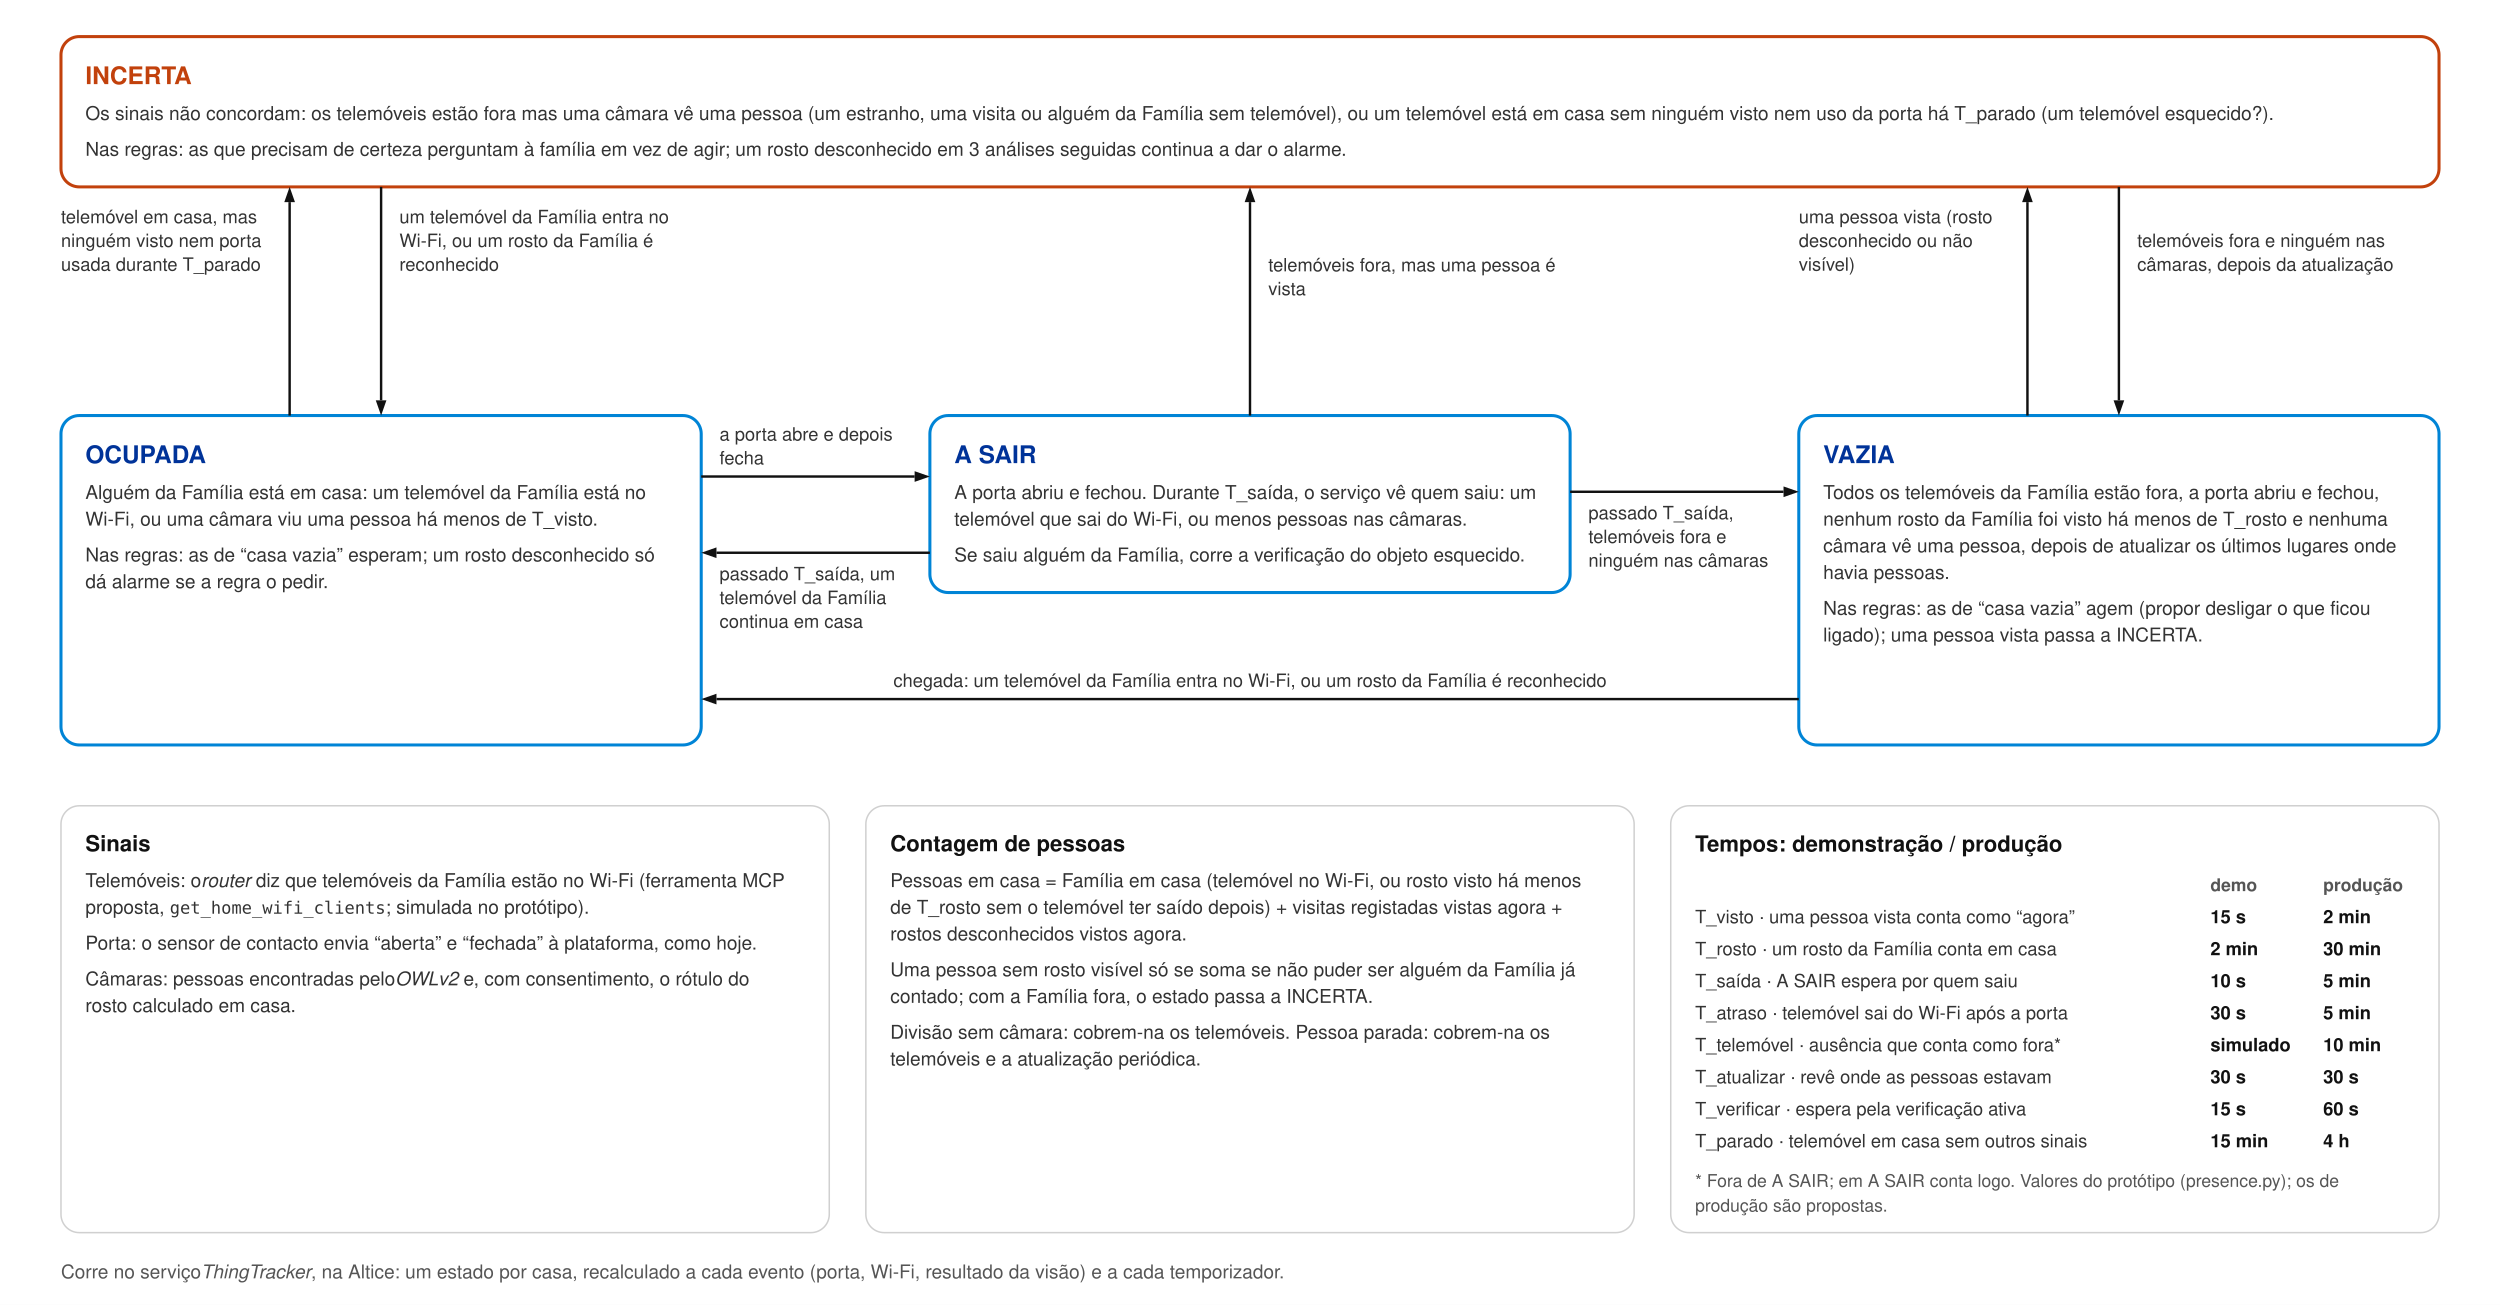
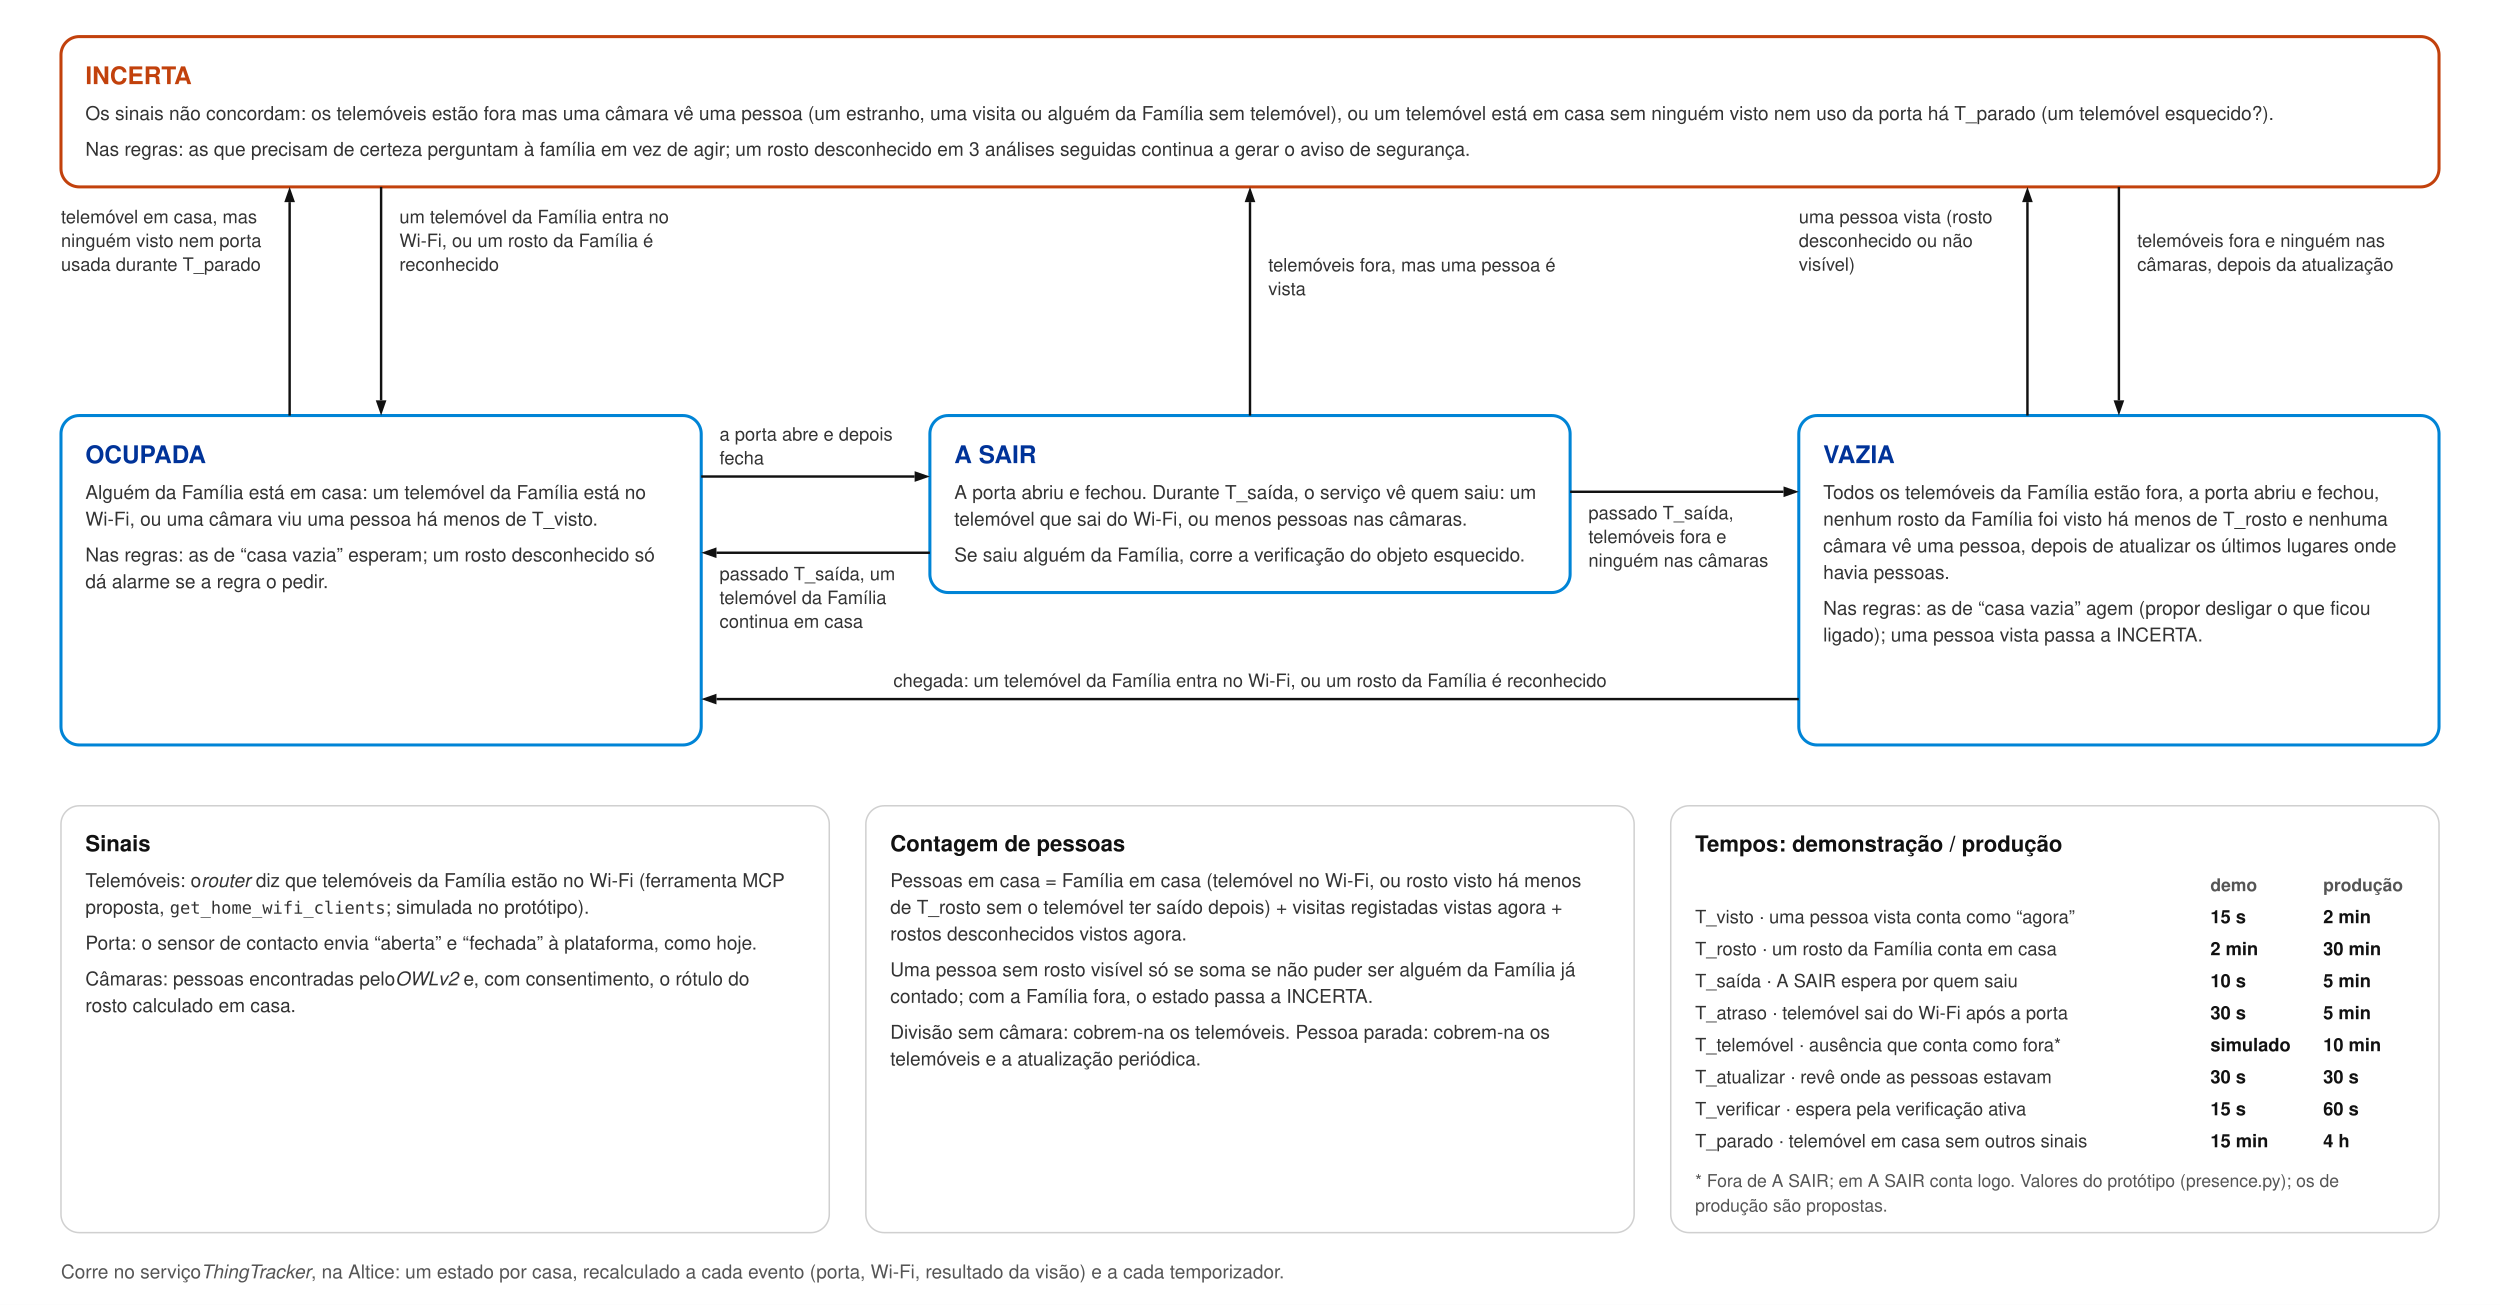
<svg xmlns="http://www.w3.org/2000/svg" viewBox="0 0 1640 856" width="1640" height="856" font-family="Helvetica Neue, Helvetica, Arial, sans-serif" role="img" aria-label="Estados de presença">
  <defs>
    <marker id="m111111" viewBox="0 0 10 10" refX="0" refY="5" markerUnits="userSpaceOnUse" markerWidth="10" markerHeight="10" orient="auto">
      <path d="M0 1.5 L10 5 L0 8.5 Z" fill="#111111" />
    </marker>
    <marker id="m333333" viewBox="0 0 10 10" refX="0" refY="5" markerUnits="userSpaceOnUse" markerWidth="10" markerHeight="10" orient="auto">
      <path d="M0 1.5 L10 5 L0 8.5 Z" fill="#333333" />
    </marker>
  </defs>
  <rect width="1640" height="856" fill="#FFFFFF" />
  <rect x="40.0" y="24.0" width="1560.0" height="98.6" rx="12" fill="#FFFFFF" stroke="#C2410C" stroke-width="2" />
  <text x="56.0" y="55.2" font-size="16" font-weight="400" fill="#C2410C" text-anchor="start">
    <tspan font-weight="700">INCERTA</tspan>
  </text>
  <text x="56.0" y="78.7" font-size="12.5" font-weight="400" fill="#333333" text-anchor="start">Os sinais não concordam: os telemóveis estão fora mas uma câmara vê uma pessoa (um estranho, uma visita ou alguém da Família sem telemóvel), ou um telemóvel está em casa sem ninguém visto nem uso da porta há T_parado (um telemóvel esquecido?).</text>
-   <text x="56.0" y="102.2" font-size="12.5" font-weight="400" fill="#333333" text-anchor="start">Nas regras: as que precisam de certeza perguntam à família em vez de agir; um rosto desconhecido em 3 análises seguidas continua a dar o alarme.</text>
+   <text x="56.0" y="102.2" font-size="12.5" font-weight="400" fill="#333333" text-anchor="start">Nas regras: as que precisam de certeza perguntam à família em vez de agir; um rosto desconhecido em 3 análises seguidas continua a gerar o aviso de segurança.</text>
  <rect x="40.0" y="272.6" width="420.0" height="216.1" rx="12" fill="#FFFFFF" stroke="#0084D6" stroke-width="2" />
  <text x="56.0" y="303.8" font-size="16" font-weight="400" fill="#003399" text-anchor="start">
    <tspan font-weight="700">OCUPADA</tspan>
  </text>
  <text x="56.0" y="327.3" font-size="12.5" font-weight="400" fill="#333333" text-anchor="start">Alguém da Família está em casa: um telemóvel da Família está no</text>
  <text x="56.0" y="344.8" font-size="12.5" font-weight="400" fill="#333333" text-anchor="start">Wi-Fi, ou uma câmara viu uma pessoa há menos de T_visto.</text>
  <text x="56.0" y="368.3" font-size="12.5" font-weight="400" fill="#333333" text-anchor="start">Nas regras: as de “casa vazia” esperam; um rosto desconhecido só</text>
  <text x="56.0" y="385.8" font-size="12.5" font-weight="400" fill="#333333" text-anchor="start">dá alarme se a regra o pedir.</text>
  <rect x="610.0" y="272.6" width="420.0" height="116.1" rx="12" fill="#FFFFFF" stroke="#0084D6" stroke-width="2" />
  <text x="626.0" y="303.8" font-size="16" font-weight="400" fill="#003399" text-anchor="start">
    <tspan font-weight="700">A SAIR</tspan>
  </text>
  <text x="626.0" y="327.3" font-size="12.5" font-weight="400" fill="#333333" text-anchor="start">A porta abriu e fechou. Durante T_saída, o serviço vê quem saiu: um</text>
  <text x="626.0" y="344.8" font-size="12.5" font-weight="400" fill="#333333" text-anchor="start">telemóvel que sai do Wi-Fi, ou menos pessoas nas câmaras.</text>
  <text x="626.0" y="368.3" font-size="12.5" font-weight="400" fill="#333333" text-anchor="start">Se saiu alguém da Família, corre a verificação do objeto esquecido.</text>
  <rect x="1180.0" y="272.6" width="420.0" height="216.1" rx="12" fill="#FFFFFF" stroke="#0084D6" stroke-width="2" />
  <text x="1196.0" y="303.8" font-size="16" font-weight="400" fill="#003399" text-anchor="start">
    <tspan font-weight="700">VAZIA</tspan>
  </text>
  <text x="1196.0" y="327.3" font-size="12.5" font-weight="400" fill="#333333" text-anchor="start">Todos os telemóveis da Família estão fora, a porta abriu e fechou,</text>
  <text x="1196.0" y="344.8" font-size="12.5" font-weight="400" fill="#333333" text-anchor="start">nenhum rosto da Família foi visto há menos de T_rosto e nenhuma</text>
  <text x="1196.0" y="362.3" font-size="12.5" font-weight="400" fill="#333333" text-anchor="start">câmara vê uma pessoa, depois de atualizar os últimos lugares onde</text>
  <text x="1196.0" y="379.8" font-size="12.5" font-weight="400" fill="#333333" text-anchor="start">havia pessoas.</text>
  <text x="1196.0" y="403.3" font-size="12.5" font-weight="400" fill="#333333" text-anchor="start">Nas regras: as de “casa vazia” agem (propor desligar o que ficou</text>
  <text x="1196.0" y="420.8" font-size="12.5" font-weight="400" fill="#333333" text-anchor="start">ligado); uma pessoa vista passa a INCERTA.</text>
  <path d="M460.0 312.6 H600.0" fill="none" stroke="#111111" stroke-width="1.6" marker-end="url(#m111111)" />
  <text x="472.0" y="289.0" font-size="12" font-weight="400" fill="#333333" text-anchor="start">a porta abre e depois</text>
  <text x="472.0" y="304.6" font-size="12" font-weight="400" fill="#333333" text-anchor="start">fecha</text>
  <path d="M610.0 362.6 H470.0" fill="none" stroke="#111111" stroke-width="1.6" marker-end="url(#m111111)" />
  <text x="472.0" y="380.6" font-size="12" font-weight="400" fill="#333333" text-anchor="start">passado T_saída, um</text>
  <text x="472.0" y="396.2" font-size="12" font-weight="400" fill="#333333" text-anchor="start">telemóvel da Família</text>
  <text x="472.0" y="411.8" font-size="12" font-weight="400" fill="#333333" text-anchor="start">continua em casa</text>
  <path d="M1030.0 322.6 H1170.0" fill="none" stroke="#111111" stroke-width="1.6" marker-end="url(#m111111)" />
  <text x="1042.0" y="340.6" font-size="12" font-weight="400" fill="#333333" text-anchor="start">passado T_saída,</text>
  <text x="1042.0" y="356.2" font-size="12" font-weight="400" fill="#333333" text-anchor="start">telemóveis fora e</text>
  <text x="1042.0" y="371.8" font-size="12" font-weight="400" fill="#333333" text-anchor="start">ninguém nas câmaras</text>
  <path d="M1180.0 458.6 H470.0" fill="none" stroke="#111111" stroke-width="1.6" marker-end="url(#m111111)" />
  <text x="820.0" y="450.6" font-size="12" font-weight="400" fill="#333333" text-anchor="middle">chegada: um telemóvel da Família entra no Wi-Fi, ou um rosto da Família é reconhecido</text>
  <path d="M190.0 272.6 V132.6" fill="none" stroke="#111111" stroke-width="1.6" marker-end="url(#m111111)" />
  <text x="40.0" y="146.4" font-size="12" font-weight="400" fill="#333333" text-anchor="start">telemóvel em casa, mas</text>
  <text x="40.0" y="162.0" font-size="12" font-weight="400" fill="#333333" text-anchor="start">ninguém visto nem porta</text>
  <text x="40.0" y="177.6" font-size="12" font-weight="400" fill="#333333" text-anchor="start">usada durante T_parado</text>
  <path d="M250.0 122.6 V262.6" fill="none" stroke="#111111" stroke-width="1.6" marker-end="url(#m111111)" />
  <text x="262.0" y="146.4" font-size="12" font-weight="400" fill="#333333" text-anchor="start">um telemóvel da Família entra no</text>
  <text x="262.0" y="162.0" font-size="12" font-weight="400" fill="#333333" text-anchor="start">Wi-Fi, ou um rosto da Família é</text>
  <text x="262.0" y="177.6" font-size="12" font-weight="400" fill="#333333" text-anchor="start">reconhecido</text>
  <path d="M820.0 272.6 V132.6" fill="none" stroke="#111111" stroke-width="1.6" marker-end="url(#m111111)" />
  <text x="832.0" y="178.0" font-size="12" font-weight="400" fill="#333333" text-anchor="start">telemóveis fora, mas uma pessoa é</text>
  <text x="832.0" y="193.6" font-size="12" font-weight="400" fill="#333333" text-anchor="start">vista</text>
  <path d="M1330.0 272.6 V132.6" fill="none" stroke="#111111" stroke-width="1.6" marker-end="url(#m111111)" />
  <text x="1180.0" y="146.4" font-size="12" font-weight="400" fill="#333333" text-anchor="start">uma pessoa vista (rosto</text>
  <text x="1180.0" y="162.0" font-size="12" font-weight="400" fill="#333333" text-anchor="start">desconhecido ou não</text>
  <text x="1180.0" y="177.6" font-size="12" font-weight="400" fill="#333333" text-anchor="start">visível)</text>
  <path d="M1390.0 122.6 V262.6" fill="none" stroke="#111111" stroke-width="1.6" marker-end="url(#m111111)" />
  <text x="1402.0" y="162.0" font-size="12" font-weight="400" fill="#333333" text-anchor="start">telemóveis fora e ninguém nas</text>
  <text x="1402.0" y="177.6" font-size="12" font-weight="400" fill="#333333" text-anchor="start">câmaras, depois da atualização</text>
  <rect x="40.0" y="528.6" width="504.0" height="280.0" rx="12" fill="#FFFFFF" stroke="#D0D0D0" stroke-width="1.0" />
  <text x="56.0" y="558.4" font-size="14.5" font-weight="400" fill="#111111" text-anchor="start">
    <tspan font-weight="700">Sinais</tspan>
  </text>
  <text x="56.0" y="581.9" font-size="12.5" font-weight="400" fill="#333333" text-anchor="start">Telemóveis: o<tspan font-style="italic"> router</tspan> diz que telemóveis da Família estão no Wi-Fi (ferramenta MCP</text>
  <text x="56.0" y="599.4" font-size="12.5" font-weight="400" fill="#333333" text-anchor="start">proposta, <tspan font-family="Menlo, monospace" font-size="11.2">get_home_wifi_clients</tspan>; simulada no protótipo).</text>
  <text x="56.0" y="622.9" font-size="12.5" font-weight="400" fill="#333333" text-anchor="start">Porta: o sensor de contacto envia “aberta” e “fechada” à plataforma, como hoje.</text>
  <text x="56.0" y="646.4" font-size="12.5" font-weight="400" fill="#333333" text-anchor="start">Câmaras: pessoas encontradas pelo<tspan font-style="italic"> OWLv2</tspan> e, com consentimento, o rótulo do</text>
  <text x="56.0" y="663.9" font-size="12.5" font-weight="400" fill="#333333" text-anchor="start">rosto calculado em casa.</text>
  <rect x="568.0" y="528.6" width="504.0" height="280.0" rx="12" fill="#FFFFFF" stroke="#D0D0D0" stroke-width="1.0" />
  <text x="584.0" y="558.4" font-size="14.5" font-weight="400" fill="#111111" text-anchor="start">
    <tspan font-weight="700">Contagem de pessoas</tspan>
  </text>
  <text x="584.0" y="581.9" font-size="12.5" font-weight="400" fill="#333333" text-anchor="start">Pessoas em casa = Família em casa (telemóvel no Wi-Fi, ou rosto visto há menos</text>
  <text x="584.0" y="599.4" font-size="12.5" font-weight="400" fill="#333333" text-anchor="start">de T_rosto sem o telemóvel ter saído depois) + visitas registadas vistas agora +</text>
  <text x="584.0" y="616.9" font-size="12.5" font-weight="400" fill="#333333" text-anchor="start">rostos desconhecidos vistos agora.</text>
  <text x="584.0" y="640.4" font-size="12.5" font-weight="400" fill="#333333" text-anchor="start">Uma pessoa sem rosto visível só se soma se não puder ser alguém da Família já</text>
  <text x="584.0" y="657.9" font-size="12.5" font-weight="400" fill="#333333" text-anchor="start">contado; com a Família fora, o estado passa a INCERTA.</text>
  <text x="584.0" y="681.4" font-size="12.5" font-weight="400" fill="#333333" text-anchor="start">Divisão sem câmara: cobrem-na os telemóveis. Pessoa parada: cobrem-na os</text>
  <text x="584.0" y="698.9" font-size="12.5" font-weight="400" fill="#333333" text-anchor="start">telemóveis e a atualização periódica.</text>
  <rect x="1096.0" y="528.6" width="504.0" height="280.0" rx="12" fill="#FFFFFF" stroke="#D0D0D0" stroke-width="1.0" />
  <text x="1112.0" y="558.6" font-size="14.5" font-weight="400" fill="#111111" text-anchor="start">
    <tspan font-weight="700">Tempos: demonstração / produção</tspan>
  </text>
  <text x="1450.0" y="584.6" font-size="11.5" font-weight="400" fill="#555555" text-anchor="start">
    <tspan font-weight="700">demo</tspan>
  </text>
  <text x="1524.0" y="584.6" font-size="11.5" font-weight="400" fill="#555555" text-anchor="start">
    <tspan font-weight="700">produção</tspan>
  </text>
  <text x="1112.0" y="605.6" font-size="12" font-weight="400" fill="#333333" text-anchor="start">T_visto · uma pessoa vista conta como “agora”</text>
  <text x="1450.0" y="605.6" font-size="12" font-weight="400" fill="#111111" text-anchor="start">
    <tspan font-weight="700">15 s</tspan>
  </text>
  <text x="1524.0" y="605.6" font-size="12" font-weight="400" fill="#111111" text-anchor="start">
    <tspan font-weight="700">2 min</tspan>
  </text>
  <text x="1112.0" y="626.6" font-size="12" font-weight="400" fill="#333333" text-anchor="start">T_rosto · um rosto da Família conta em casa</text>
  <text x="1450.0" y="626.6" font-size="12" font-weight="400" fill="#111111" text-anchor="start">
    <tspan font-weight="700">2 min</tspan>
  </text>
  <text x="1524.0" y="626.6" font-size="12" font-weight="400" fill="#111111" text-anchor="start">
    <tspan font-weight="700">30 min</tspan>
  </text>
  <text x="1112.0" y="647.6" font-size="12" font-weight="400" fill="#333333" text-anchor="start">T_saída · A SAIR espera por quem saiu</text>
  <text x="1450.0" y="647.6" font-size="12" font-weight="400" fill="#111111" text-anchor="start">
    <tspan font-weight="700">10 s</tspan>
  </text>
  <text x="1524.0" y="647.6" font-size="12" font-weight="400" fill="#111111" text-anchor="start">
    <tspan font-weight="700">5 min</tspan>
  </text>
  <text x="1112.0" y="668.6" font-size="12" font-weight="400" fill="#333333" text-anchor="start">T_atraso · telemóvel sai do Wi-Fi após a porta</text>
  <text x="1450.0" y="668.6" font-size="12" font-weight="400" fill="#111111" text-anchor="start">
    <tspan font-weight="700">30 s</tspan>
  </text>
  <text x="1524.0" y="668.6" font-size="12" font-weight="400" fill="#111111" text-anchor="start">
    <tspan font-weight="700">5 min</tspan>
  </text>
  <text x="1112.0" y="689.6" font-size="12" font-weight="400" fill="#333333" text-anchor="start">T_telemóvel · ausência que conta como fora*</text>
  <text x="1450.0" y="689.6" font-size="12" font-weight="400" fill="#111111" text-anchor="start">
    <tspan font-weight="700">simulado</tspan>
  </text>
  <text x="1524.0" y="689.6" font-size="12" font-weight="400" fill="#111111" text-anchor="start">
    <tspan font-weight="700">10 min</tspan>
  </text>
  <text x="1112.0" y="710.6" font-size="12" font-weight="400" fill="#333333" text-anchor="start">T_atualizar · revê onde as pessoas estavam</text>
  <text x="1450.0" y="710.6" font-size="12" font-weight="400" fill="#111111" text-anchor="start">
    <tspan font-weight="700">30 s</tspan>
  </text>
  <text x="1524.0" y="710.6" font-size="12" font-weight="400" fill="#111111" text-anchor="start">
    <tspan font-weight="700">30 s</tspan>
  </text>
  <text x="1112.0" y="731.6" font-size="12" font-weight="400" fill="#333333" text-anchor="start">T_verificar · espera pela verificação ativa</text>
  <text x="1450.0" y="731.6" font-size="12" font-weight="400" fill="#111111" text-anchor="start">
    <tspan font-weight="700">15 s</tspan>
  </text>
  <text x="1524.0" y="731.6" font-size="12" font-weight="400" fill="#111111" text-anchor="start">
    <tspan font-weight="700">60 s</tspan>
  </text>
  <text x="1112.0" y="752.6" font-size="12" font-weight="400" fill="#333333" text-anchor="start">T_parado · telemóvel em casa sem outros sinais</text>
  <text x="1450.0" y="752.6" font-size="12" font-weight="400" fill="#111111" text-anchor="start">
    <tspan font-weight="700">15 min</tspan>
  </text>
  <text x="1524.0" y="752.6" font-size="12" font-weight="400" fill="#111111" text-anchor="start">
    <tspan font-weight="700">4 h</tspan>
  </text>
  <text x="1112.0" y="778.6" font-size="11.5" font-weight="400" fill="#555555" text-anchor="start">* Fora de A SAIR; em A SAIR conta logo. Valores do protótipo (presence.py); os de</text>
  <text x="1112.0" y="794.8" font-size="11.5" font-weight="400" fill="#555555" text-anchor="start">produção são propostas.</text>
  <text x="40.0" y="838.6" font-size="12.5" font-weight="400" fill="#555555" text-anchor="start">Corre no serviço<tspan font-style="italic"> ThingTracker</tspan>, na Altice: um estado por casa, recalculado a cada evento (porta, Wi-Fi, resultado da visão) e a cada temporizador.</text>
</svg>
